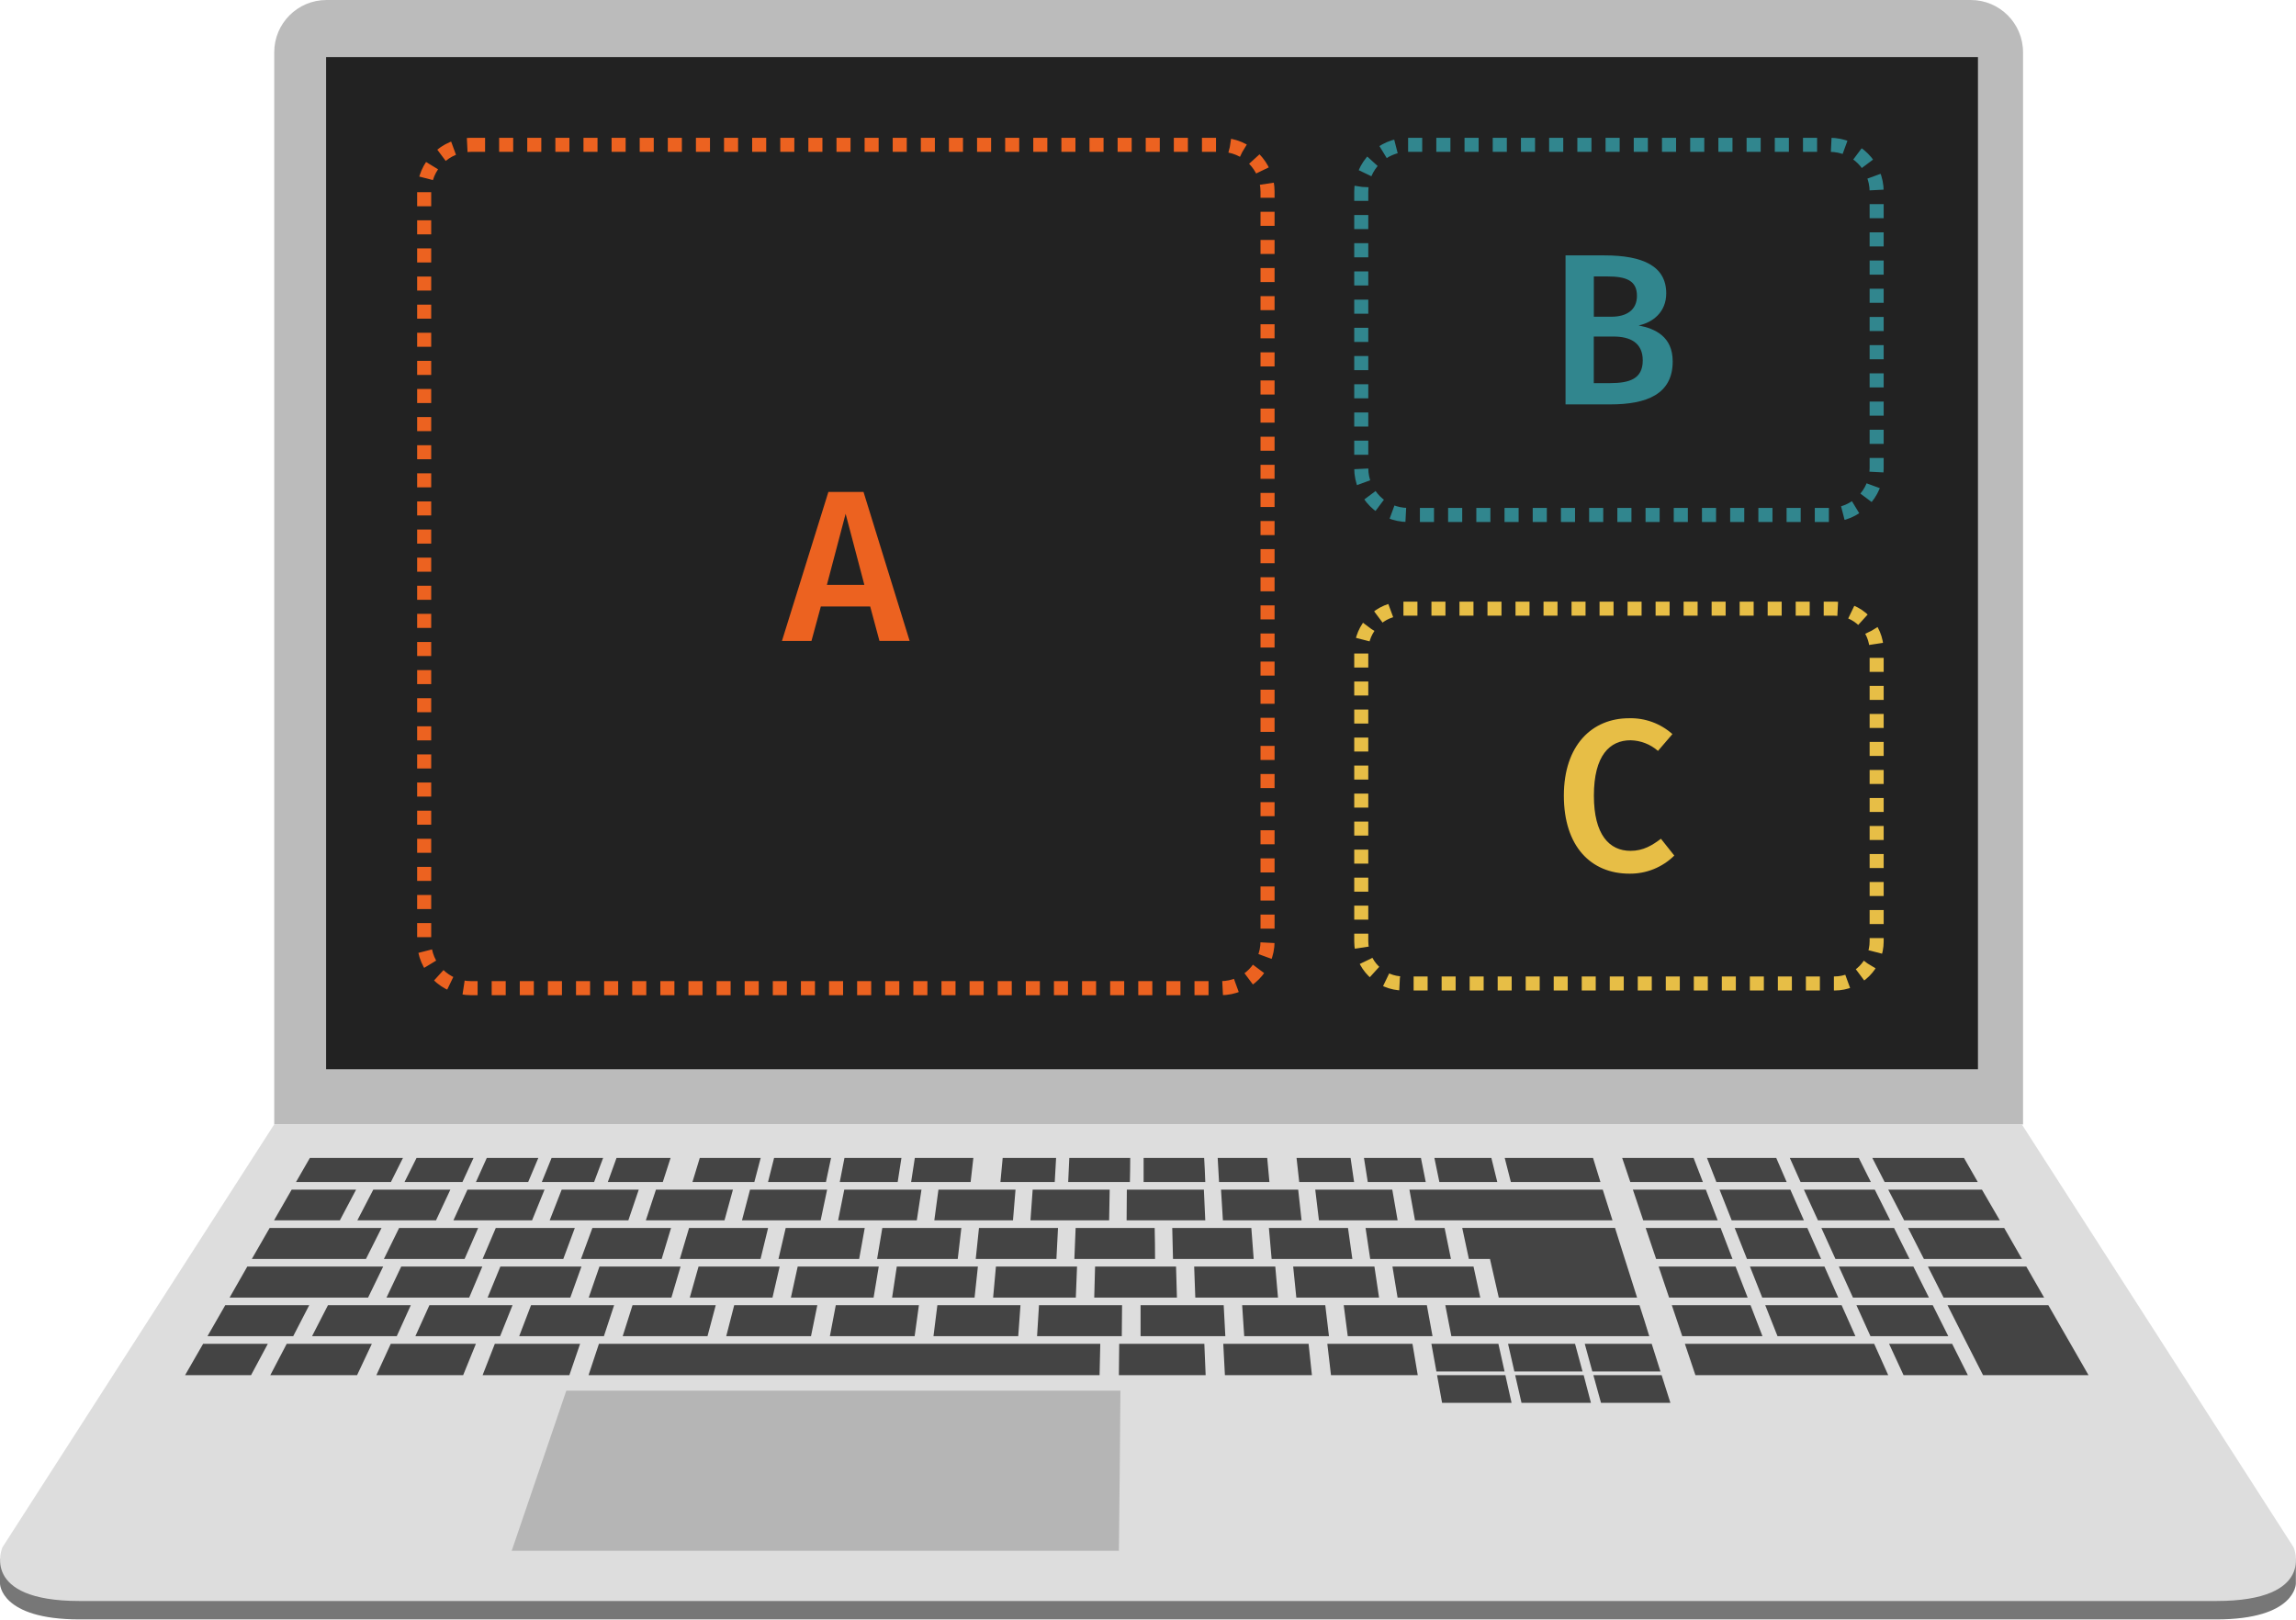
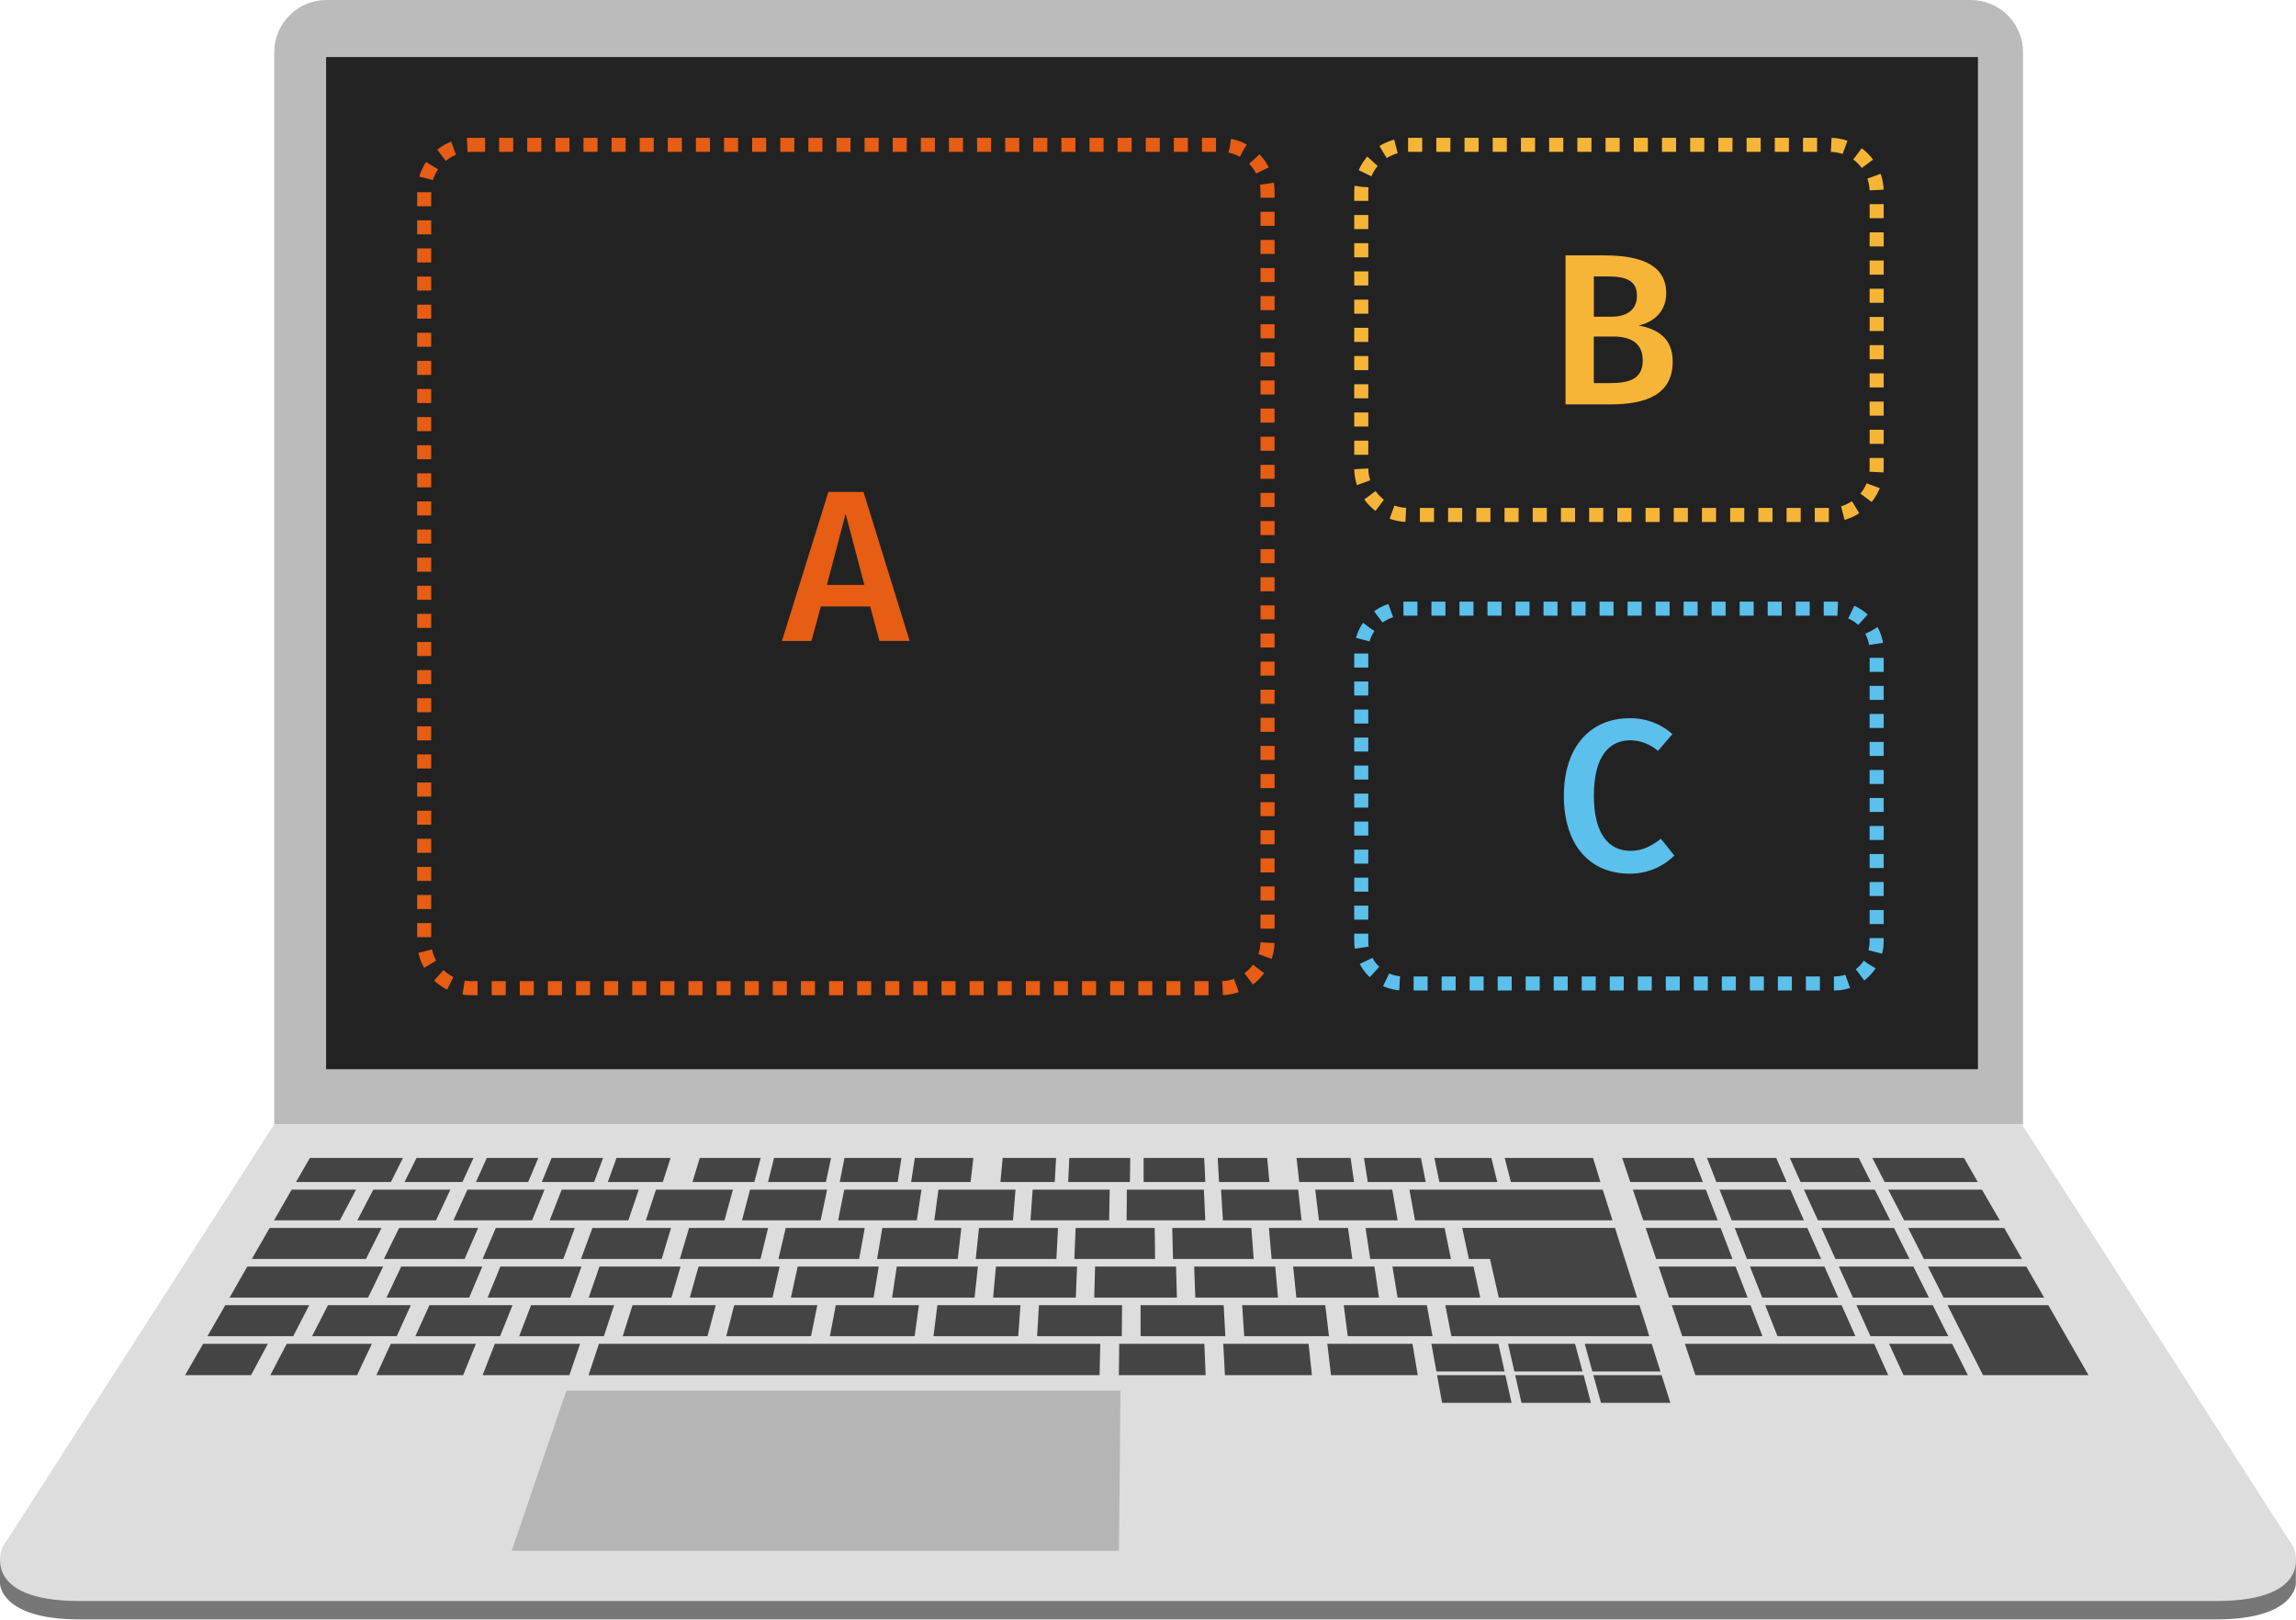
<svg xmlns="http://www.w3.org/2000/svg" viewBox="0 0 490.03 345.61">
-   <path d="M431.77,240V11.15A11.15,11.15,0,0,0,420.62,0H69.68A11.15,11.15,0,0,0,58.53,11.15V240Z" fill="#bbb" />
-   <rect x="69.6" y="12.18" width="352.55" height="216.03" fill="#222" />
-   <path d="M431.49,243.89h-373L0,332.9V338s0,7.64,17,7.64H473c17,0,17-7.64,17-7.64V332.9Z" fill="#777" />
-   <path d="M489.52,330.25l-58-90.26h-373l-58,90.26s-5,11.46,16.48,11.46H473C494.53,341.72,489.52,330.25,489.52,330.25Z" fill="#ddd" />
-   <path d="M188.31,262.09h16.87q-.38,3.31-.77,6.61H187.2Q187.75,265.39,188.31,262.09Z" fill="#444" />
-   <path d="M178.88,260.46h16.79l1-6.55H180.19Z" fill="#444" />
-   <path d="M174.44,278.57H156.7L155,285.19h18.09Z" fill="#444" />
-   <path d="M199.41,260.46H216.2q.27-3.27.54-6.55H200.29Q199.85,257.19,199.41,260.46Z" fill="#444" />
-   <path d="M166.15,268.7h17.22l1.19-6.61H167.69Z" fill="#444" />
-   <path d="M152.76,278.57H135l-2.1,6.62H151Z" fill="#444" />
-   <path d="M208.25,268.7h17.22l.34-6.61H208.94Q208.59,265.4,208.25,268.7Z" fill="#444" />
-   <path d="M240.45,260.46h16.79q-.15-3.27-.3-6.55H240.5Q240.48,257.19,240.45,260.46Z" fill="#444" />
-   <path d="M166.4,270.33H149.09l-1.87,6.62h17.65Z" fill="#444" />
-   <path d="M250.35,268.7h17.22q-.25-3.31-.5-6.61H250.19Q250.27,265.4,250.35,268.7Z" fill="#444" />
-   <path d="M229.3,268.7h17.22q0-3.31-.08-6.61H229.57Z" fill="#444" />
-   <path d="M219.93,260.46h16.79q.06-3.27.12-6.55H220.4Q220.16,257.19,219.93,260.46Z" fill="#444" />
-   <path d="M208.71,270.33H191.4q-.52,3.31-1,6.62H208Z" fill="#444" />
-   <path d="M261.17,278.57H243.43q0,3.31,0,6.62h18.09Q261.34,281.89,261.17,278.57Z" fill="#444" />
-   <path d="M272.18,270.33H254.87l.24,6.62h17.65Q272.47,273.64,272.18,270.33Z" fill="#444" />
-   <path d="M282.85,278.57H265.11q.22,3.31.44,6.62h18.09Q283.24,281.89,282.85,278.57Z" fill="#444" />
-   <path d="M251,270.33H233.72q-.09,3.31-.18,6.62h17.65Z" fill="#444" />
-   <path d="M287.7,262.09H270.82l.58,6.61h17.23Z" fill="#444" />
-   <path d="M196.12,278.57H178.38l-1.26,6.62h18.09Q195.67,281.89,196.12,278.57Z" fill="#444" />
-   <path d="M239.48,278.57H221.75q-.21,3.31-.41,6.62h18.08Q239.45,281.89,239.48,278.57Z" fill="#444" />
-   <path d="M293.34,270.33H276l.67,6.62h17.66Q293.84,273.64,293.34,270.33Z" fill="#444" />
-   <path d="M304.53,278.57H286.79l.86,6.62h18.09Z" fill="#444" />
-   <path d="M229.87,270.33H212.56q-.3,3.31-.6,6.62h17.65Q229.74,273.64,229.87,270.33Z" fill="#444" />
-   <path d="M217.8,278.57H200.06l-.83,6.62h18.09Z" fill="#444" />
-   <path d="M66.6,285.19H84.68l3-6.62H70Z" fill="#444" />
-   <path d="M370.42,270.33H354l2.23,6.62H373Z" fill="#444" />
-   <path d="M303.27,247.15H291.11c.27,1.71.54,3.42.81,5.13h12.37Q303.77,249.72,303.27,247.15Z" fill="#444" />
-   <path d="M361.46,247.15H346.22l1.73,5.13h15.49Z" fill="#444" />
-   <path d="M364.07,253.91H348.5l2.21,6.55H366.6Q365.34,257.19,364.07,253.91Z" fill="#444" />
-   <path d="M145.25,270.33H127.94l-2.29,6.62H143.3Z" fill="#444" />
-   <path d="M318.3,247.15H306.14l1.06,5.13h12.36Z" fill="#444" />
-   <path d="M367.23,262.09h-16l2.23,6.61h16.3Z" fill="#444" />
-   <path d="M382.11,253.91H367l2.59,6.55H385Z" fill="#444" />
-   <path d="M393.05,278.57h-16.3l2.62,6.62H396Z" fill="#444" />
-   <path d="M379.1,247.15H364.32q1,2.56,2,5.13h15Z" fill="#444" />
-   <path d="M385.73,262.09h-15.5l2.62,6.61h15.82Z" fill="#444" />
-   <path d="M389.39,270.33h-15.9l2.62,6.62h16.22Z" fill="#444" />
-   <path d="M373.61,278.57h-16.8l2.23,6.62h17.12Z" fill="#444" />
-   <path d="M117.32,260.46h16.79l2.22-6.55H119.88Z" fill="#444" />
-   <path d="M109.39,278.57H91.65l-3,6.62h18.09Z" fill="#444" />
-   <path d="M103,268.71h17.22l2.46-6.61H105.81Z" fill="#444" />
-   <path d="M124.1,270.33H106.79l-2.72,6.62h17.65Z" fill="#444" />
-   <path d="M131.07,278.57H113.34l-2.53,6.62h18.08Z" fill="#444" />
-   <path d="M145.1,268.71h17.22l1.61-6.61H147.06Z" fill="#444" />
-   <path d="M102.05,262.09H85.18l-3.24,6.61H99.16Z" fill="#444" />
-   <path d="M96.12,253.91H79.67l-3.4,6.55H93.06Z" fill="#444" />
-   <path d="M124,268.71h17.22l2-6.61H126.43Z" fill="#444" />
-   <path d="M137.84,260.46h16.79l1.8-6.55H140Z" fill="#444" />
-   <path d="M102.94,270.33H85.63l-3.14,6.62h17.65Z" fill="#444" />
-   <path d="M187.55,270.33H170.25l-1.45,6.62h17.65Q187,273.64,187.55,270.33Z" fill="#444" />
-   <path d="M309.76,285.19H352q-1-3.31-2.09-6.62H308.47Q309.11,281.88,309.76,285.19Z" fill="#444" />
-   <path d="M313.5,268.7H318c.12.54.25,1.09.37,1.63l1.51,6.62H349.4l-2.1-6.62c-.17-.54-.34-1.09-.52-1.63l-1.58-5-.51-1.62H312.08Z" fill="#444" />
-   <path d="M284.07,293.51h18.52l-1.13-6.69H283.29Q283.68,290.16,284.07,293.51Z" fill="#444" />
-   <path d="M302,260.46h42.15l-2.08-6.55H300.81Z" fill="#444" />
-   <path d="M314.49,270.33h-17.3l1.09,6.62h17.65Q315.2,273.64,314.49,270.33Z" fill="#444" />
-   <path d="M261.43,293.51H280l-.71-6.69H261.08Z" fill="#444" />
-   <path d="M57.69,293.51H76.21l3.15-6.69H61.19Z" fill="#444" />
-   <path d="M361.85,293.51H403l-3-6.69H359.6Z" fill="#444" />
-   <path d="M80.33,293.51H98.85l2.72-6.69H83.4Z" fill="#444" />
-   <path d="M103,293.51h18.52l2.29-6.69H105.61Z" fill="#444" />
-   <path d="M39.5,293.51H53.58l3.58-6.69H43.35Z" fill="#444" />
-   <path d="M238.8,293.51h18.52q-.14-3.34-.28-6.69H238.87Q238.83,290.16,238.8,293.51Z" fill="#444" />
-   <path d="M125.61,293.51H234.68q.08-3.34.15-6.69h-107Z" fill="#444" />
-   <path d="M414.82,276.95h21.45l-3.8-6.62h-21Z" fill="#444" />
-   <path d="M419,285.19l.27.53.56,1.1,3.41,6.69h22.51l-3.84-6.69-.94-1.63-3.8-6.62H415.65Z" fill="#444" />
-   <path d="M410.61,268.7h20.93l-3.79-6.61H407.24Z" fill="#444" />
-   <path d="M406.4,260.46h20.41L423,253.91h-20Z" fill="#444" />
-   <path d="M399.61,247.15l2.62,5.13h19.88l-2.94-5.13Z" fill="#444" />
-   <path d="M399.21,285.19h16.61l-3.32-6.62H396.21Z" fill="#444" />
-   <path d="M395.47,276.95h16.22l-3.32-6.62h-15.9Z" fill="#444" />
-   <path d="M406.27,293.51H420l-3.36-6.69H403.18Z" fill="#444" />
-   <path d="M388,260.46h15.42l-3.29-6.55H385Z" fill="#444" />
-   <path d="M391.73,268.7h15.82l-3.31-6.61H388.73Z" fill="#444" />
-   <path d="M384.29,252.28h15l-2.57-5.13H382Q383.12,249.71,384.29,252.28Z" fill="#444" />
-   <path d="M322.46,252.28h19.12L340,247.15H321.15Z" fill="#444" />
-   <path d="M225.4,247.15H214l-.48,5.13h11.59C225.21,250.57,225.31,248.86,225.4,247.15Z" fill="#444" />
-   <path d="M207.74,247.15H195.25c-.27,1.71-.53,3.42-.79,5.13h12.7Z" fill="#444" />
-   <path d="M257,247.15H244.08c0,1.71,0,3.42,0,5.13h13.16C257.18,250.57,257.11,248.86,257,247.15Z" fill="#444" />
-   <path d="M241.22,247.15h-13c-.08,1.71-.16,3.42-.24,5.13h13.17C241.2,250.57,241.21,248.86,241.22,247.15Z" fill="#444" />
-   <path d="M192.39,247.15H180.23l-1,5.13h12.36Z" fill="#444" />
-   <path d="M158.36,260.46h16.79l1.38-6.55H160.08Z" fill="#444" />
-   <path d="M270.46,247.15H259.89c.09,1.71.19,3.42.29,5.13h10.75C270.76,250.57,270.61,248.86,270.46,247.15Z" fill="#444" />
-   <path d="M281.5,260.46h16.79q-.57-3.27-1.14-6.55H280.71Q281.1,257.19,281.5,260.46Z" fill="#444" />
-   <path d="M177.37,247.15H165.21l-1.29,5.13h12.36Z" fill="#444" />
-   <path d="M292.44,268.7h17.23q-.68-3.31-1.35-6.61H291.45Z" fill="#444" />
-   <path d="M288.25,247.15H276.72c.19,1.71.38,3.42.57,5.13H289C288.76,250.57,288.5,248.86,288.25,247.15Z" fill="#444" />
-   <path d="M261,260.46h16.79l-.72-6.55H260.6Q260.79,257.19,261,260.46Z" fill="#444" />
-   <path d="M81.78,270.33h-29L49,276.95H78.56Z" fill="#444" />
-   <path d="M86,247.15H66.13l-2.95,5.13H83.43Z" fill="#444" />
-   <path d="M101.06,247.15H88.9l-2.56,5.13H98.7Z" fill="#444" />
-   <path d="M162.35,247.15h-13l-1.56,5.13H161Z" fill="#444" />
-   <path d="M66,278.57H48.08l-3.8,6.62h18.3Z" fill="#444" />
-   <path d="M81.43,262.09H57.55l-3.8,6.61H78.11Z" fill="#444" />
-   <path d="M76,253.91H62.25l-3.76,6.55H72.54Z" fill="#444" />
-   <path d="M114.89,247.15h-11l-2.31,5.13h11.15Z" fill="#444" />
-   <path d="M128.72,247.15h-11l-2.08,5.13h11.16Z" fill="#444" />
-   <path d="M116.22,253.91H99.77l-3,6.55h16.79Z" fill="#444" />
-   <path d="M143.12,247.15H131.58l-1.85,5.13h11.73Z" fill="#444" />
-   <path d="M321.12,292.73H306.57q-.54-3-1.07-5.91h14.3Q320.46,289.78,321.12,292.73Z" fill="#444" />
-   <path d="M336.16,286.82h-14.3q.67,3,1.35,5.91h14.55Z" fill="#444" />
-   <path d="M352.52,286.82H338.23q.81,3,1.62,5.91h14.54Q353.46,289.77,352.52,286.82Z" fill="#444" />
-   <path d="M321.29,293.51H306.71q.54,3,1.07,5.91h14.83Q321.94,296.46,321.29,293.51Z" fill="#444" />
-   <path d="M338,293.51H323.38c.45,2,.9,3.94,1.35,5.91h14.82Z" fill="#444" />
-   <path d="M354.64,293.51H340.07l1.63,5.91h14.81Z" fill="#444" />
-   <path d="M239.13,296.81H120.87L109.21,331H238.8Q239,313.88,239.13,296.81Z" fill="#b5b5b5" />
-   <rect x="90.53" y="30.91" width="180" height="180" rx="10" ry="10" fill="none" stroke="#ec6220" stroke-miterlimit="10" stroke-width="3" stroke-dasharray="3 3" />
-   <path d="M185.72,129.44H175.19l-2,7.36h-6.3L176.8,105h7.5l9.84,31.79H187.7Zm-1.24-4.6-4-15.18-4,15.18Z" fill="#ec6220" />
-   <rect x="290.53" y="30.91" width="110" height="79" rx="10" ry="10" fill="none" stroke="#31868e" stroke-miterlimit="10" stroke-width="3" stroke-dasharray="3.01 3.01" />
-   <path d="M357,77.15c0,7-5.57,9.16-13.3,9.16h-9.57V54.51h8.33c8.19,0,13.16,2.3,13.16,8.1,0,4-2.85,6.21-5.89,6.85C353.32,70.16,357,71.86,357,77.15ZM340.17,59v8.6h3.73c3.31,0,5.47-1.47,5.47-4.46,0-3.22-2.21-4.14-6.35-4.14Zm10.44,17.94c0-3.82-2.71-5.11-6.26-5.11h-4.19v9.94h3.54C347.71,81.75,350.61,80.92,350.61,76.92Z" fill="#31868e" />
-   <rect x="290.53" y="129.91" width="110" height="80" rx="9" ry="9" fill="none" stroke="#e7be46" stroke-miterlimit="10" stroke-width="3" stroke-dasharray="2.99 2.99" />
-   <path d="M356.94,156.68l-3.08,3.59A9.17,9.17,0,0,0,348,158c-4.42,0-7.82,3.22-7.82,11.82,0,8.37,3.31,11.78,7.82,11.78,2.76,0,4.65-1.2,6.49-2.58l2.85,3.59a13.38,13.38,0,0,1-9.57,3.86c-8.24,0-14-5.84-14-16.65s6.07-16.52,13.89-16.52A13.37,13.37,0,0,1,356.94,156.68Z" fill="#e7be46" />
+   <g>
+     <g>
+       <path d="M431.77,240V11.15A11.15,11.15,0,0,0,420.62,0H69.68A11.15,11.15,0,0,0,58.53,11.15V240Z" fill="#bbb" />
+       <rect x="69.6" y="12.18" width="352.55" height="216.03" fill="#222" />
+       <path d="M431.49,243.89h-373L0,332.9V338s0,7.64,17,7.64H473c17,0,17-7.64,17-7.64V332.9Z" fill="#777" />
+       <path d="M489.52,330.25l-58-90.26h-373l-58,90.26s-5,11.46,16.48,11.46H473C494.53,341.72,489.52,330.25,489.52,330.25Z" fill="#ddd" />
+       <path d="M188.31,262.09h16.87q-.38,3.31-.77,6.61H187.2Q187.75,265.39,188.31,262.09Z" fill="#444" />
+       <path d="M178.88,260.46h16.79l1-6.55H180.19Z" fill="#444" />
+       <path d="M174.44,278.57H156.7L155,285.19h18.09Z" fill="#444" />
+       <path d="M199.41,260.46H216.2q.27-3.27.54-6.55H200.29Q199.85,257.19,199.41,260.46Z" fill="#444" />
+       <path d="M166.15,268.7h17.22l1.19-6.61H167.69Z" fill="#444" />
+       <path d="M152.76,278.57H135l-2.1,6.62H151Z" fill="#444" />
+       <path d="M208.25,268.7h17.22l.34-6.61H208.94Q208.59,265.4,208.25,268.7Z" fill="#444" />
+       <path d="M240.45,260.46h16.79q-.15-3.27-.3-6.55H240.5Q240.48,257.19,240.45,260.46Z" fill="#444" />
+       <path d="M166.4,270.33H149.09l-1.87,6.62h17.65Z" fill="#444" />
+       <path d="M250.35,268.7h17.22q-.25-3.31-.5-6.61H250.19Q250.27,265.4,250.35,268.7Z" fill="#444" />
+       <path d="M229.3,268.7h17.22q0-3.31-.08-6.61H229.57Z" fill="#444" />
+       <path d="M219.93,260.46h16.79q.06-3.27.12-6.55H220.4Q220.16,257.19,219.93,260.46Z" fill="#444" />
+       <path d="M208.71,270.33H191.4q-.52,3.31-1,6.62H208Z" fill="#444" />
+       <path d="M261.17,278.57H243.43q0,3.31,0,6.62h18.09Q261.34,281.89,261.17,278.57Z" fill="#444" />
+       <path d="M272.18,270.33H254.87l.24,6.62h17.65Q272.47,273.64,272.18,270.33Z" fill="#444" />
+       <path d="M282.85,278.57H265.11q.22,3.31.44,6.62h18.09Q283.24,281.89,282.85,278.57Z" fill="#444" />
+       <path d="M251,270.33H233.72q-.09,3.31-.18,6.62h17.65Z" fill="#444" />
+       <path d="M287.7,262.09H270.82l.58,6.61h17.23Z" fill="#444" />
+       <path d="M196.12,278.57H178.38l-1.26,6.62h18.09Q195.67,281.89,196.12,278.57Z" fill="#444" />
+       <path d="M239.48,278.57H221.75q-.21,3.31-.41,6.62h18.08Q239.45,281.89,239.48,278.57Z" fill="#444" />
+       <path d="M293.34,270.33H276l.67,6.62h17.66Q293.84,273.64,293.34,270.33Z" fill="#444" />
+       <path d="M304.53,278.57H286.79l.86,6.62h18.09Z" fill="#444" />
+       <path d="M229.87,270.33H212.56q-.3,3.31-.6,6.62h17.65Q229.74,273.64,229.87,270.33Z" fill="#444" />
+       <path d="M217.8,278.57H200.06l-.83,6.62h18.09Z" fill="#444" />
+       <path d="M66.6,285.19H84.68l3-6.62H70Z" fill="#444" />
+       <path d="M370.42,270.33H354l2.23,6.62H373Z" fill="#444" />
+       <path d="M303.27,247.15H291.11c.27,1.71.54,3.42.81,5.13h12.37Q303.77,249.72,303.27,247.15Z" fill="#444" />
+       <path d="M361.46,247.15H346.22l1.73,5.13h15.49Z" fill="#444" />
+       <path d="M364.07,253.91H348.5l2.21,6.55H366.6Q365.34,257.19,364.07,253.91Z" fill="#444" />
+       <path d="M145.25,270.33H127.94l-2.29,6.62H143.3Z" fill="#444" />
+       <path d="M318.3,247.15H306.14l1.06,5.13h12.36Z" fill="#444" />
+       <path d="M367.23,262.09h-16l2.23,6.61h16.3Z" fill="#444" />
+       <path d="M382.11,253.91H367l2.59,6.55H385Z" fill="#444" />
+       <path d="M393.05,278.57h-16.3l2.62,6.62H396Z" fill="#444" />
+       <path d="M379.1,247.15H364.32q1,2.56,2,5.13h15Z" fill="#444" />
+       <path d="M385.73,262.09h-15.5l2.62,6.61h15.82Z" fill="#444" />
+       <path d="M389.39,270.33h-15.9l2.62,6.62h16.22Z" fill="#444" />
+       <path d="M373.61,278.57h-16.8l2.23,6.62h17.12Z" fill="#444" />
+       <path d="M117.32,260.46h16.79l2.22-6.55H119.88Z" fill="#444" />
+       <path d="M109.39,278.57H91.65l-3,6.62h18.09Z" fill="#444" />
+       <path d="M103,268.71h17.22l2.46-6.61H105.81Z" fill="#444" />
+       <path d="M124.1,270.33H106.79l-2.72,6.62h17.65Z" fill="#444" />
+       <path d="M131.07,278.57H113.34l-2.53,6.62h18.08Z" fill="#444" />
+       <path d="M145.1,268.71h17.22l1.61-6.61H147.06Z" fill="#444" />
+       <path d="M102.05,262.09H85.18l-3.24,6.61H99.16Z" fill="#444" />
+       <path d="M96.12,253.91H79.67l-3.4,6.55H93.06Z" fill="#444" />
+       <path d="M124,268.71h17.22l2-6.61H126.43Z" fill="#444" />
+       <path d="M137.84,260.46h16.79l1.8-6.55H140Z" fill="#444" />
+       <path d="M102.94,270.33H85.63l-3.14,6.62h17.65Z" fill="#444" />
+       <path d="M187.55,270.33H170.25l-1.45,6.62h17.65Q187,273.64,187.55,270.33Z" fill="#444" />
+       <path d="M309.76,285.19H352q-1-3.31-2.09-6.62H308.47Q309.11,281.88,309.76,285.19Z" fill="#444" />
+       <path d="M313.5,268.7H318c.12.54.25,1.09.37,1.63l1.51,6.62H349.4l-2.1-6.62c-.17-.54-.34-1.09-.52-1.63l-1.58-5-.51-1.62H312.08Z" fill="#444" />
+       <path d="M284.07,293.51h18.52l-1.13-6.69H283.29Q283.68,290.16,284.07,293.51Z" fill="#444" />
+       <path d="M302,260.46h42.15l-2.08-6.55H300.81Z" fill="#444" />
+       <path d="M314.49,270.33h-17.3l1.09,6.62h17.65Q315.2,273.64,314.49,270.33Z" fill="#444" />
+       <path d="M261.43,293.51H280l-.71-6.69H261.08Z" fill="#444" />
+       <path d="M57.69,293.51H76.21l3.15-6.69H61.19Z" fill="#444" />
+       <path d="M361.85,293.51H403l-3-6.69H359.6Z" fill="#444" />
+       <path d="M80.33,293.51H98.85l2.72-6.69H83.4Z" fill="#444" />
+       <path d="M103,293.51h18.52l2.29-6.69H105.61Z" fill="#444" />
+       <path d="M39.5,293.51H53.58l3.58-6.69H43.35Z" fill="#444" />
+       <path d="M238.8,293.51h18.52q-.14-3.34-.28-6.69H238.87Q238.83,290.16,238.8,293.51Z" fill="#444" />
+       <path d="M125.61,293.51H234.68q.08-3.34.15-6.69h-107Z" fill="#444" />
+       <path d="M414.82,276.95h21.45l-3.8-6.62h-21Z" fill="#444" />
+       <path d="M419,285.19l.27.53.56,1.1,3.41,6.69h22.51l-3.84-6.69-.94-1.63-3.8-6.62H415.65Z" fill="#444" />
+       <path d="M410.61,268.7h20.93l-3.79-6.61H407.24Z" fill="#444" />
+       <path d="M406.4,260.46h20.41L423,253.91h-20Z" fill="#444" />
+       <path d="M399.61,247.15l2.62,5.13h19.88l-2.94-5.13Z" fill="#444" />
+       <path d="M399.21,285.19h16.61l-3.32-6.62H396.21Z" fill="#444" />
+       <path d="M395.47,276.95h16.22l-3.32-6.62h-15.9Z" fill="#444" />
+       <path d="M406.27,293.51H420l-3.36-6.69H403.18Z" fill="#444" />
+       <path d="M388,260.46h15.42l-3.29-6.55H385Z" fill="#444" />
+       <path d="M391.73,268.7h15.82l-3.31-6.61H388.73Z" fill="#444" />
+       <path d="M384.29,252.28h15l-2.57-5.13H382Q383.12,249.71,384.29,252.28Z" fill="#444" />
+       <path d="M322.46,252.28h19.12L340,247.15H321.15Z" fill="#444" />
+       <path d="M225.4,247.15H214l-.48,5.13h11.59C225.21,250.57,225.31,248.86,225.4,247.15Z" fill="#444" />
+       <path d="M207.74,247.15H195.25c-.27,1.71-.53,3.42-.79,5.13h12.7Z" fill="#444" />
+       <path d="M257,247.15H244.08c0,1.71,0,3.42,0,5.13h13.16C257.18,250.57,257.11,248.86,257,247.15Z" fill="#444" />
+       <path d="M241.22,247.15h-13c-.08,1.71-.16,3.42-.24,5.13h13.17C241.2,250.57,241.21,248.86,241.22,247.15Z" fill="#444" />
+       <path d="M192.39,247.15H180.23l-1,5.13h12.36Z" fill="#444" />
+       <path d="M158.36,260.46h16.79l1.38-6.55H160.08Z" fill="#444" />
+       <path d="M270.46,247.15H259.89c.09,1.71.19,3.42.29,5.13h10.75C270.76,250.57,270.61,248.86,270.46,247.15Z" fill="#444" />
+       <path d="M281.5,260.46h16.79q-.57-3.27-1.14-6.55H280.71Q281.1,257.19,281.5,260.46Z" fill="#444" />
+       <path d="M177.37,247.15H165.21l-1.29,5.13h12.36Z" fill="#444" />
+       <path d="M292.44,268.7h17.23q-.68-3.31-1.35-6.61H291.45Z" fill="#444" />
+       <path d="M288.25,247.15H276.72c.19,1.71.38,3.42.57,5.13H289C288.76,250.57,288.5,248.86,288.25,247.15Z" fill="#444" />
+       <path d="M261,260.46h16.79l-.72-6.55H260.6Q260.79,257.19,261,260.46Z" fill="#444" />
+       <path d="M81.78,270.33h-29L49,276.95H78.56Z" fill="#444" />
+       <path d="M86,247.15H66.13l-2.95,5.13H83.43Z" fill="#444" />
+       <path d="M101.06,247.15H88.9l-2.56,5.13H98.7Z" fill="#444" />
+       <path d="M162.35,247.15h-13l-1.56,5.13H161Z" fill="#444" />
+       <path d="M66,278.57H48.08l-3.8,6.62h18.3Z" fill="#444" />
+       <path d="M81.43,262.09H57.55l-3.8,6.61H78.11Z" fill="#444" />
+       <path d="M76,253.91H62.25l-3.76,6.55H72.54Z" fill="#444" />
+       <path d="M114.89,247.15h-11l-2.31,5.13h11.15Z" fill="#444" />
+       <path d="M128.72,247.15h-11l-2.08,5.13h11.16Z" fill="#444" />
+       <path d="M116.22,253.91H99.77l-3,6.55h16.79Z" fill="#444" />
+       <path d="M143.12,247.15H131.58l-1.85,5.13h11.73Z" fill="#444" />
+       <path d="M321.12,292.73H306.57q-.54-3-1.07-5.91h14.3Q320.46,289.78,321.12,292.73Z" fill="#444" />
+       <path d="M336.16,286.82h-14.3q.67,3,1.35,5.91h14.55Z" fill="#444" />
+       <path d="M352.52,286.82H338.23q.81,3,1.62,5.91h14.54Q353.46,289.77,352.52,286.82Z" fill="#444" />
+       <path d="M321.29,293.51H306.71q.54,3,1.07,5.91h14.83Q321.94,296.46,321.29,293.51Z" fill="#444" />
+       <path d="M338,293.51H323.38c.45,2,.9,3.94,1.35,5.91h14.82Z" fill="#444" />
+       <path d="M354.64,293.51H340.07l1.63,5.91h14.81Z" fill="#444" />
+       <path d="M239.13,296.81H120.87L109.21,331H238.8Q239,313.88,239.13,296.81Z" fill="#b5b5b5" />
+     </g>
+     <rect x="90.53" y="30.91" width="180" height="180" rx="10" ry="10" fill="none" stroke="#e65d13" stroke-miterlimit="10" stroke-width="3" stroke-dasharray="3 3" />
+     <path d="M185.72,129.44H175.19l-2,7.36h-6.3L176.8,105h7.5l9.84,31.79H187.7Zm-1.24-4.6-4-15.18-4,15.18Z" fill="#e65d13" />
+     <rect x="290.53" y="30.91" width="110" height="79" rx="10" ry="10" fill="none" stroke="#f7b538" stroke-miterlimit="10" stroke-width="3" stroke-dasharray="3.01 3.01" />
+     <path d="M357,77.15c0,7-5.57,9.16-13.3,9.16h-9.57V54.51h8.33c8.19,0,13.16,2.3,13.16,8.1,0,4-2.85,6.21-5.89,6.85C353.32,70.16,357,71.86,357,77.15ZM340.17,59v8.6h3.73c3.31,0,5.47-1.47,5.47-4.46,0-3.22-2.21-4.14-6.35-4.14Zm10.44,17.94c0-3.82-2.71-5.11-6.26-5.11h-4.19v9.94h3.54C347.71,81.75,350.61,80.92,350.61,76.92Z" fill="#f7b538" />
+     <rect x="290.53" y="129.91" width="110" height="80" rx="9" ry="9" fill="none" stroke="#5bc0eb" stroke-miterlimit="10" stroke-width="3" stroke-dasharray="2.99 2.99" />
+     <path d="M356.94,156.68l-3.08,3.59A9.17,9.17,0,0,0,348,158c-4.42,0-7.82,3.22-7.82,11.82,0,8.37,3.31,11.78,7.82,11.78,2.76,0,4.65-1.2,6.49-2.58l2.85,3.59a13.38,13.38,0,0,1-9.57,3.86c-8.24,0-14-5.84-14-16.65s6.07-16.52,13.89-16.52A13.37,13.37,0,0,1,356.94,156.68Z" fill="#5bc0eb" />
+   </g>
</svg>
